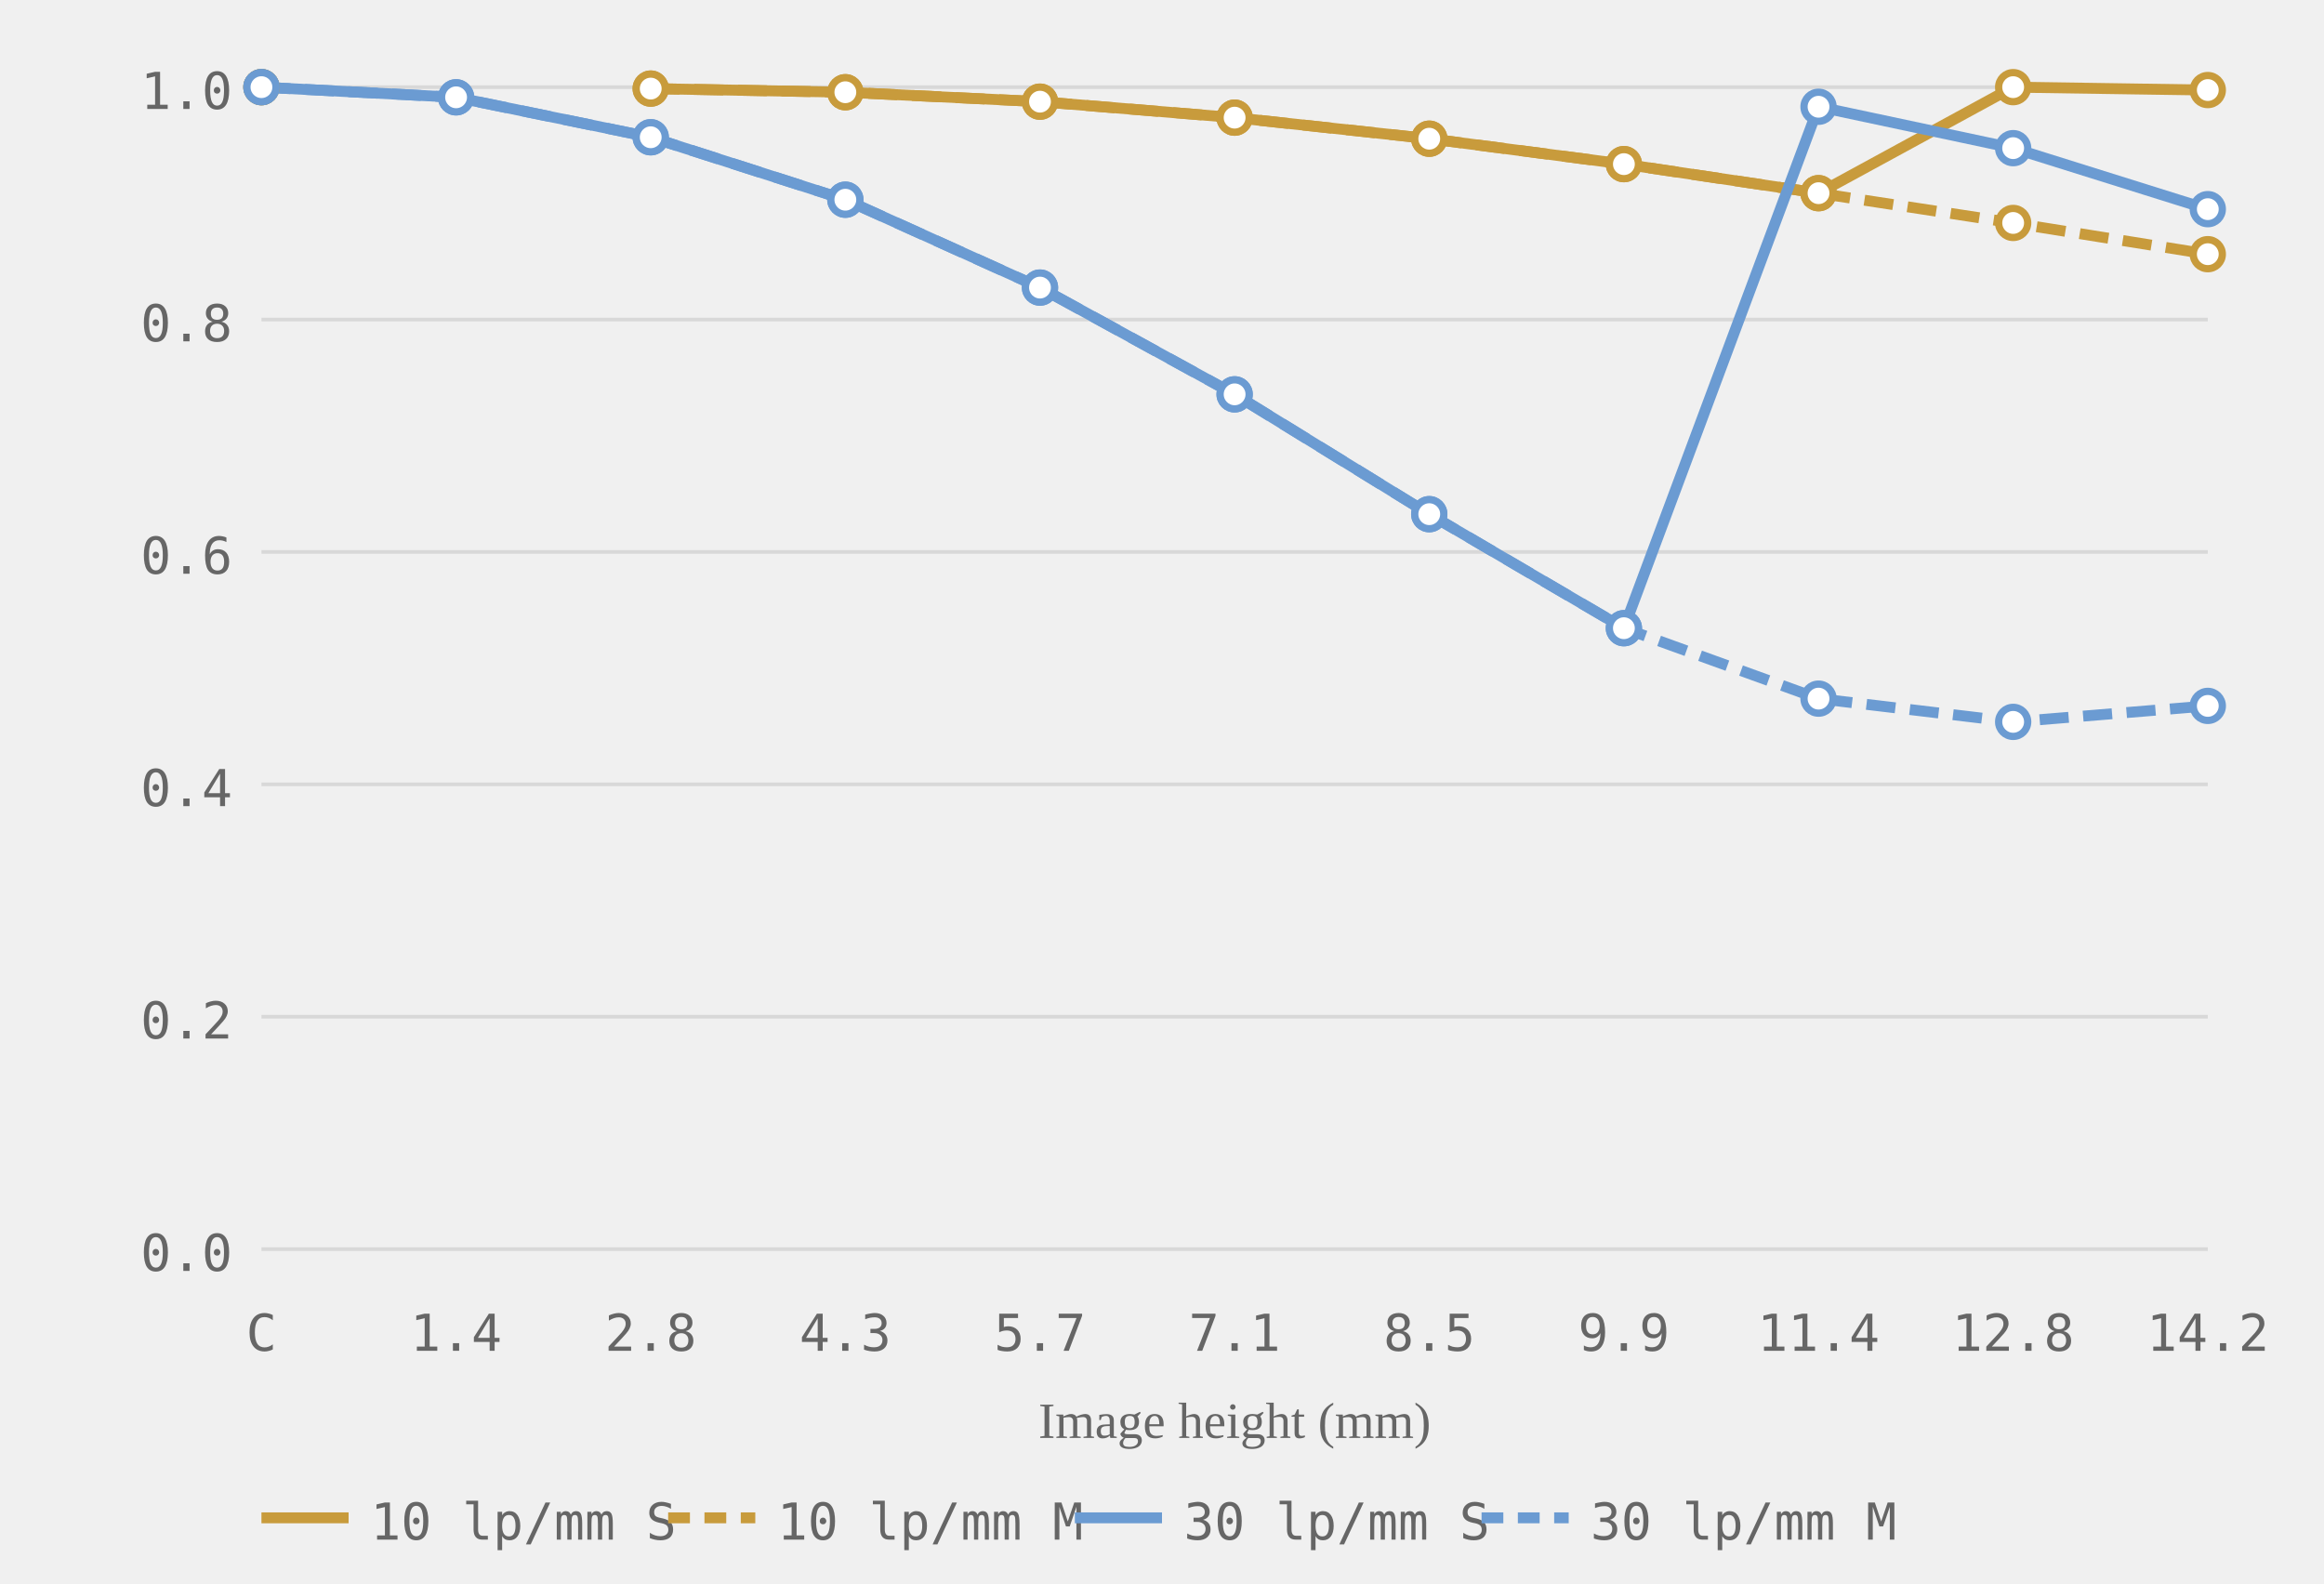
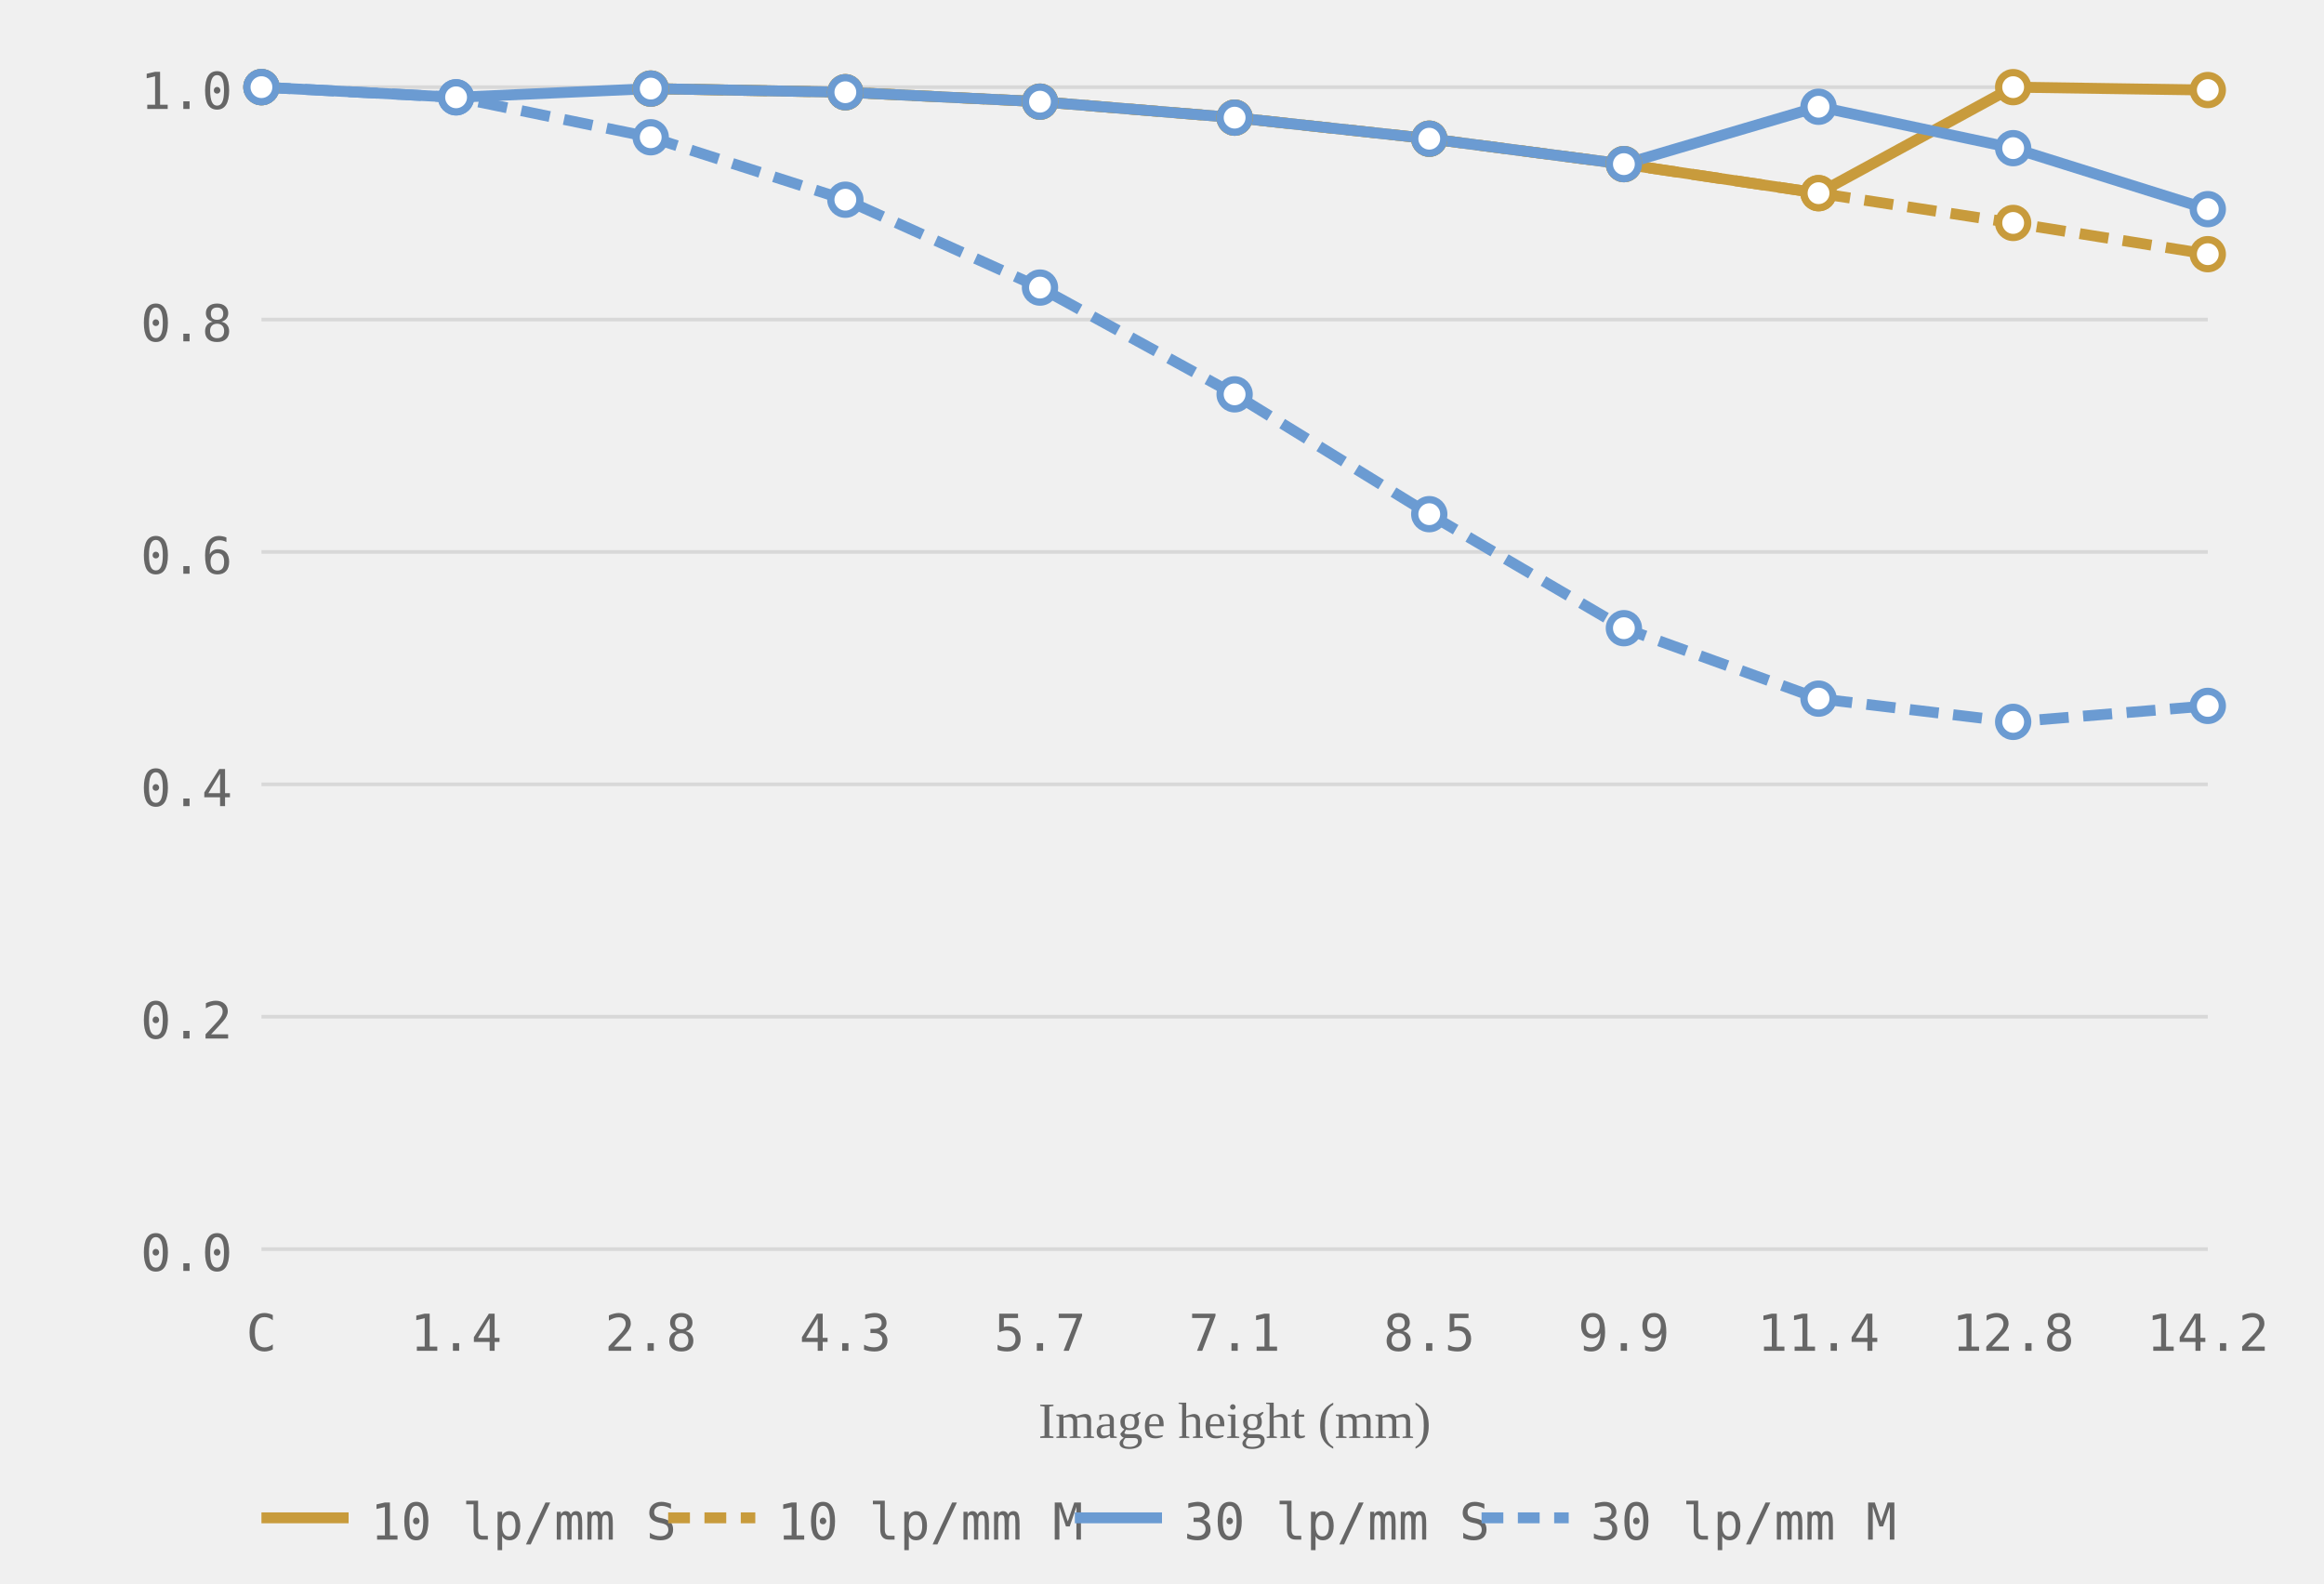
<svg xmlns="http://www.w3.org/2000/svg" viewBox="0 0 320 218" role="img" aria-label="MTF chart, generated from readings">
  <style>.grid-line { stroke: #d8d8d8; stroke-width: 0.5; }.axis-label { font-size: 7px; fill: #666666; font-family: ui-monospace, monospace; }.axis-y { text-anchor: end; }.axis-x { text-anchor: middle; }.axis-title { font-size: 7px; fill: #666666; text-anchor: middle; }.curve { fill: none; stroke-width: 1.5; }.curve-m { stroke-dasharray: 4 2; }.dot { fill: white; stroke-width: 1; }.legend-text { font-size: 7px; fill: #666666; font-family: ui-monospace, monospace; }</style>
  <line class="grid-line" x1="36" y1="172.0" x2="304" y2="172.0" />
  <line class="grid-line" x1="36" y1="140.0" x2="304" y2="140.0" />
  <line class="grid-line" x1="36" y1="108.0" x2="304" y2="108.0" />
  <line class="grid-line" x1="36" y1="76.0" x2="304" y2="76.0" />
  <line class="grid-line" x1="36" y1="44.0" x2="304" y2="44.0" />
  <line class="grid-line" x1="36" y1="12.0" x2="304" y2="12.0" />
  <text class="axis-label axis-y" x="32" y="175.0">0.0</text>
  <text class="axis-label axis-y" x="32" y="143.0">0.2</text>
  <text class="axis-label axis-y" x="32" y="111.0">0.4</text>
  <text class="axis-label axis-y" x="32" y="79.0">0.6</text>
  <text class="axis-label axis-y" x="32" y="47.0">0.8</text>
  <text class="axis-label axis-y" x="32" y="15.0">1.0</text>
  <text class="axis-label axis-x" x="36.0" y="186">C</text>
  <text class="axis-label axis-x" x="62.8" y="186">1.4</text>
  <text class="axis-label axis-x" x="89.6" y="186">2.8</text>
  <text class="axis-label axis-x" x="116.4" y="186">4.3</text>
  <text class="axis-label axis-x" x="143.2" y="186">5.7</text>
  <text class="axis-label axis-x" x="170.0" y="186">7.1</text>
  <text class="axis-label axis-x" x="196.8" y="186">8.5</text>
  <text class="axis-label axis-x" x="223.6" y="186">9.9</text>
  <text class="axis-label axis-x" x="250.4" y="186">11.4</text>
  <text class="axis-label axis-x" x="277.2" y="186">12.8</text>
  <text class="axis-label axis-x" x="304.0" y="186">14.2</text>
  <text class="axis-title" x="170.0" y="198">Image height (mm)</text>
  <polyline class="curve curve-10" style="stroke:#c89b3c" points="89.6,12.2 116.4,12.7 143.2,14.0 170.0,16.2 196.8,19.1 223.6,22.6 250.4,26.6 277.2,12.0 304.0,12.4" />
  <polyline class="curve curve-10 curve-m" style="stroke:#c89b3c" points="89.6,12.2 116.4,12.7 143.2,14.0 170.0,16.2 196.8,19.1 223.6,22.6 250.4,26.6 277.2,30.7 304.0,35.0" stroke-dasharray="4 2" />
-   <polyline class="curve curve-30" style="stroke:#6b9bd2" points="36.0,12.0 62.8,13.4 89.6,18.9 116.4,27.5 143.2,39.6 170.0,54.3 196.8,70.8 223.6,86.5 250.4,14.7 277.2,20.4 304.0,28.8" />
+   <polyline class="curve curve-30" style="stroke:#6b9bd2" points="36.0,12.0 62.8,13.4 89.6,12.2 116.4,12.7 143.2,14.0 170.0,16.2 196.8,19.1 223.6,22.6 250.4,14.7 277.2,20.4 304.0,28.8" />
  <polyline class="curve curve-30 curve-m" style="stroke:#6b9bd2" points="36.0,12.0 62.8,13.4 89.6,18.9 116.4,27.5 143.2,39.6 170.0,54.3 196.8,70.8 223.6,86.5 250.4,96.2 277.2,99.4 304.0,97.2" stroke-dasharray="4 2" />
  <circle class="dot dot-10" style="stroke:#c89b3c" cx="36.0" cy="12.0" r="2" />
  <circle class="dot dot-10" style="stroke:#c89b3c" cx="89.6" cy="12.2" r="2" />
  <circle class="dot dot-10" style="stroke:#c89b3c" cx="116.4" cy="12.7" r="2" />
  <circle class="dot dot-10" style="stroke:#c89b3c" cx="143.2" cy="14.0" r="2" />
  <circle class="dot dot-10" style="stroke:#c89b3c" cx="170.0" cy="16.2" r="2" />
  <circle class="dot dot-10" style="stroke:#c89b3c" cx="196.8" cy="19.1" r="2" />
  <circle class="dot dot-10" style="stroke:#c89b3c" cx="223.6" cy="22.6" r="2" />
  <circle class="dot dot-10" style="stroke:#c89b3c" cx="250.4" cy="26.6" r="2" />
  <circle class="dot dot-10" style="stroke:#c89b3c" cx="277.2" cy="12.0" r="2" />
  <circle class="dot dot-10" style="stroke:#c89b3c" cx="304.0" cy="12.4" r="2" />
  <circle class="dot dot-10" style="stroke:#c89b3c" cx="36.0" cy="12.0" r="2" />
  <circle class="dot dot-10" style="stroke:#c89b3c" cx="89.6" cy="12.2" r="2" />
  <circle class="dot dot-10" style="stroke:#c89b3c" cx="116.4" cy="12.7" r="2" />
  <circle class="dot dot-10" style="stroke:#c89b3c" cx="143.2" cy="14.0" r="2" />
  <circle class="dot dot-10" style="stroke:#c89b3c" cx="170.0" cy="16.2" r="2" />
  <circle class="dot dot-10" style="stroke:#c89b3c" cx="196.8" cy="19.1" r="2" />
  <circle class="dot dot-10" style="stroke:#c89b3c" cx="223.6" cy="22.6" r="2" />
  <circle class="dot dot-10" style="stroke:#c89b3c" cx="250.4" cy="26.6" r="2" />
  <circle class="dot dot-10" style="stroke:#c89b3c" cx="277.2" cy="30.7" r="2" />
  <circle class="dot dot-10" style="stroke:#c89b3c" cx="304.0" cy="35.0" r="2" />
  <circle class="dot dot-30" style="stroke:#6b9bd2" cx="36.0" cy="12.0" r="2" />
  <circle class="dot dot-30" style="stroke:#6b9bd2" cx="62.8" cy="13.4" r="2" />
-   <circle class="dot dot-30" style="stroke:#6b9bd2" cx="89.6" cy="18.9" r="2" />
-   <circle class="dot dot-30" style="stroke:#6b9bd2" cx="116.4" cy="27.5" r="2" />
-   <circle class="dot dot-30" style="stroke:#6b9bd2" cx="143.2" cy="39.6" r="2" />
-   <circle class="dot dot-30" style="stroke:#6b9bd2" cx="170.0" cy="54.3" r="2" />
-   <circle class="dot dot-30" style="stroke:#6b9bd2" cx="196.8" cy="70.8" r="2" />
-   <circle class="dot dot-30" style="stroke:#6b9bd2" cx="223.6" cy="86.5" r="2" />
+   <circle class="dot dot-30" style="stroke:#6b9bd2" cx="89.6" cy="12.2" r="2" />
+   <circle class="dot dot-30" style="stroke:#6b9bd2" cx="116.4" cy="12.7" r="2" />
+   <circle class="dot dot-30" style="stroke:#6b9bd2" cx="143.2" cy="14.0" r="2" />
+   <circle class="dot dot-30" style="stroke:#6b9bd2" cx="170.0" cy="16.2" r="2" />
+   <circle class="dot dot-30" style="stroke:#6b9bd2" cx="196.8" cy="19.1" r="2" />
+   <circle class="dot dot-30" style="stroke:#6b9bd2" cx="223.6" cy="22.6" r="2" />
  <circle class="dot dot-30" style="stroke:#6b9bd2" cx="250.4" cy="14.7" r="2" />
  <circle class="dot dot-30" style="stroke:#6b9bd2" cx="277.2" cy="20.4" r="2" />
  <circle class="dot dot-30" style="stroke:#6b9bd2" cx="304.0" cy="28.8" r="2" />
  <circle class="dot dot-30" style="stroke:#6b9bd2" cx="36.0" cy="12.0" r="2" />
  <circle class="dot dot-30" style="stroke:#6b9bd2" cx="62.8" cy="13.4" r="2" />
  <circle class="dot dot-30" style="stroke:#6b9bd2" cx="89.6" cy="18.9" r="2" />
  <circle class="dot dot-30" style="stroke:#6b9bd2" cx="116.4" cy="27.5" r="2" />
  <circle class="dot dot-30" style="stroke:#6b9bd2" cx="143.2" cy="39.6" r="2" />
  <circle class="dot dot-30" style="stroke:#6b9bd2" cx="170.0" cy="54.3" r="2" />
  <circle class="dot dot-30" style="stroke:#6b9bd2" cx="196.8" cy="70.8" r="2" />
  <circle class="dot dot-30" style="stroke:#6b9bd2" cx="223.6" cy="86.5" r="2" />
  <circle class="dot dot-30" style="stroke:#6b9bd2" cx="250.4" cy="96.2" r="2" />
  <circle class="dot dot-30" style="stroke:#6b9bd2" cx="277.2" cy="99.4" r="2" />
  <circle class="dot dot-30" style="stroke:#6b9bd2" cx="304.0" cy="97.2" r="2" />
  <line x1="36" y1="209" x2="48" y2="209" stroke="#c89b3c" stroke-width="1.5" />
  <text class="legend-text" x="51" y="212">10 lp/mm S</text>
  <line x1="92" y1="209" x2="104" y2="209" stroke="#c89b3c" stroke-width="1.5" stroke-dasharray="3 2" />
  <text class="legend-text" x="107" y="212">10 lp/mm M</text>
  <line x1="148" y1="209" x2="160" y2="209" stroke="#6b9bd2" stroke-width="1.5" />
  <text class="legend-text" x="163" y="212">30 lp/mm S</text>
  <line x1="204" y1="209" x2="216" y2="209" stroke="#6b9bd2" stroke-width="1.5" stroke-dasharray="3 2" />
  <text class="legend-text" x="219" y="212">30 lp/mm M</text>
</svg>
